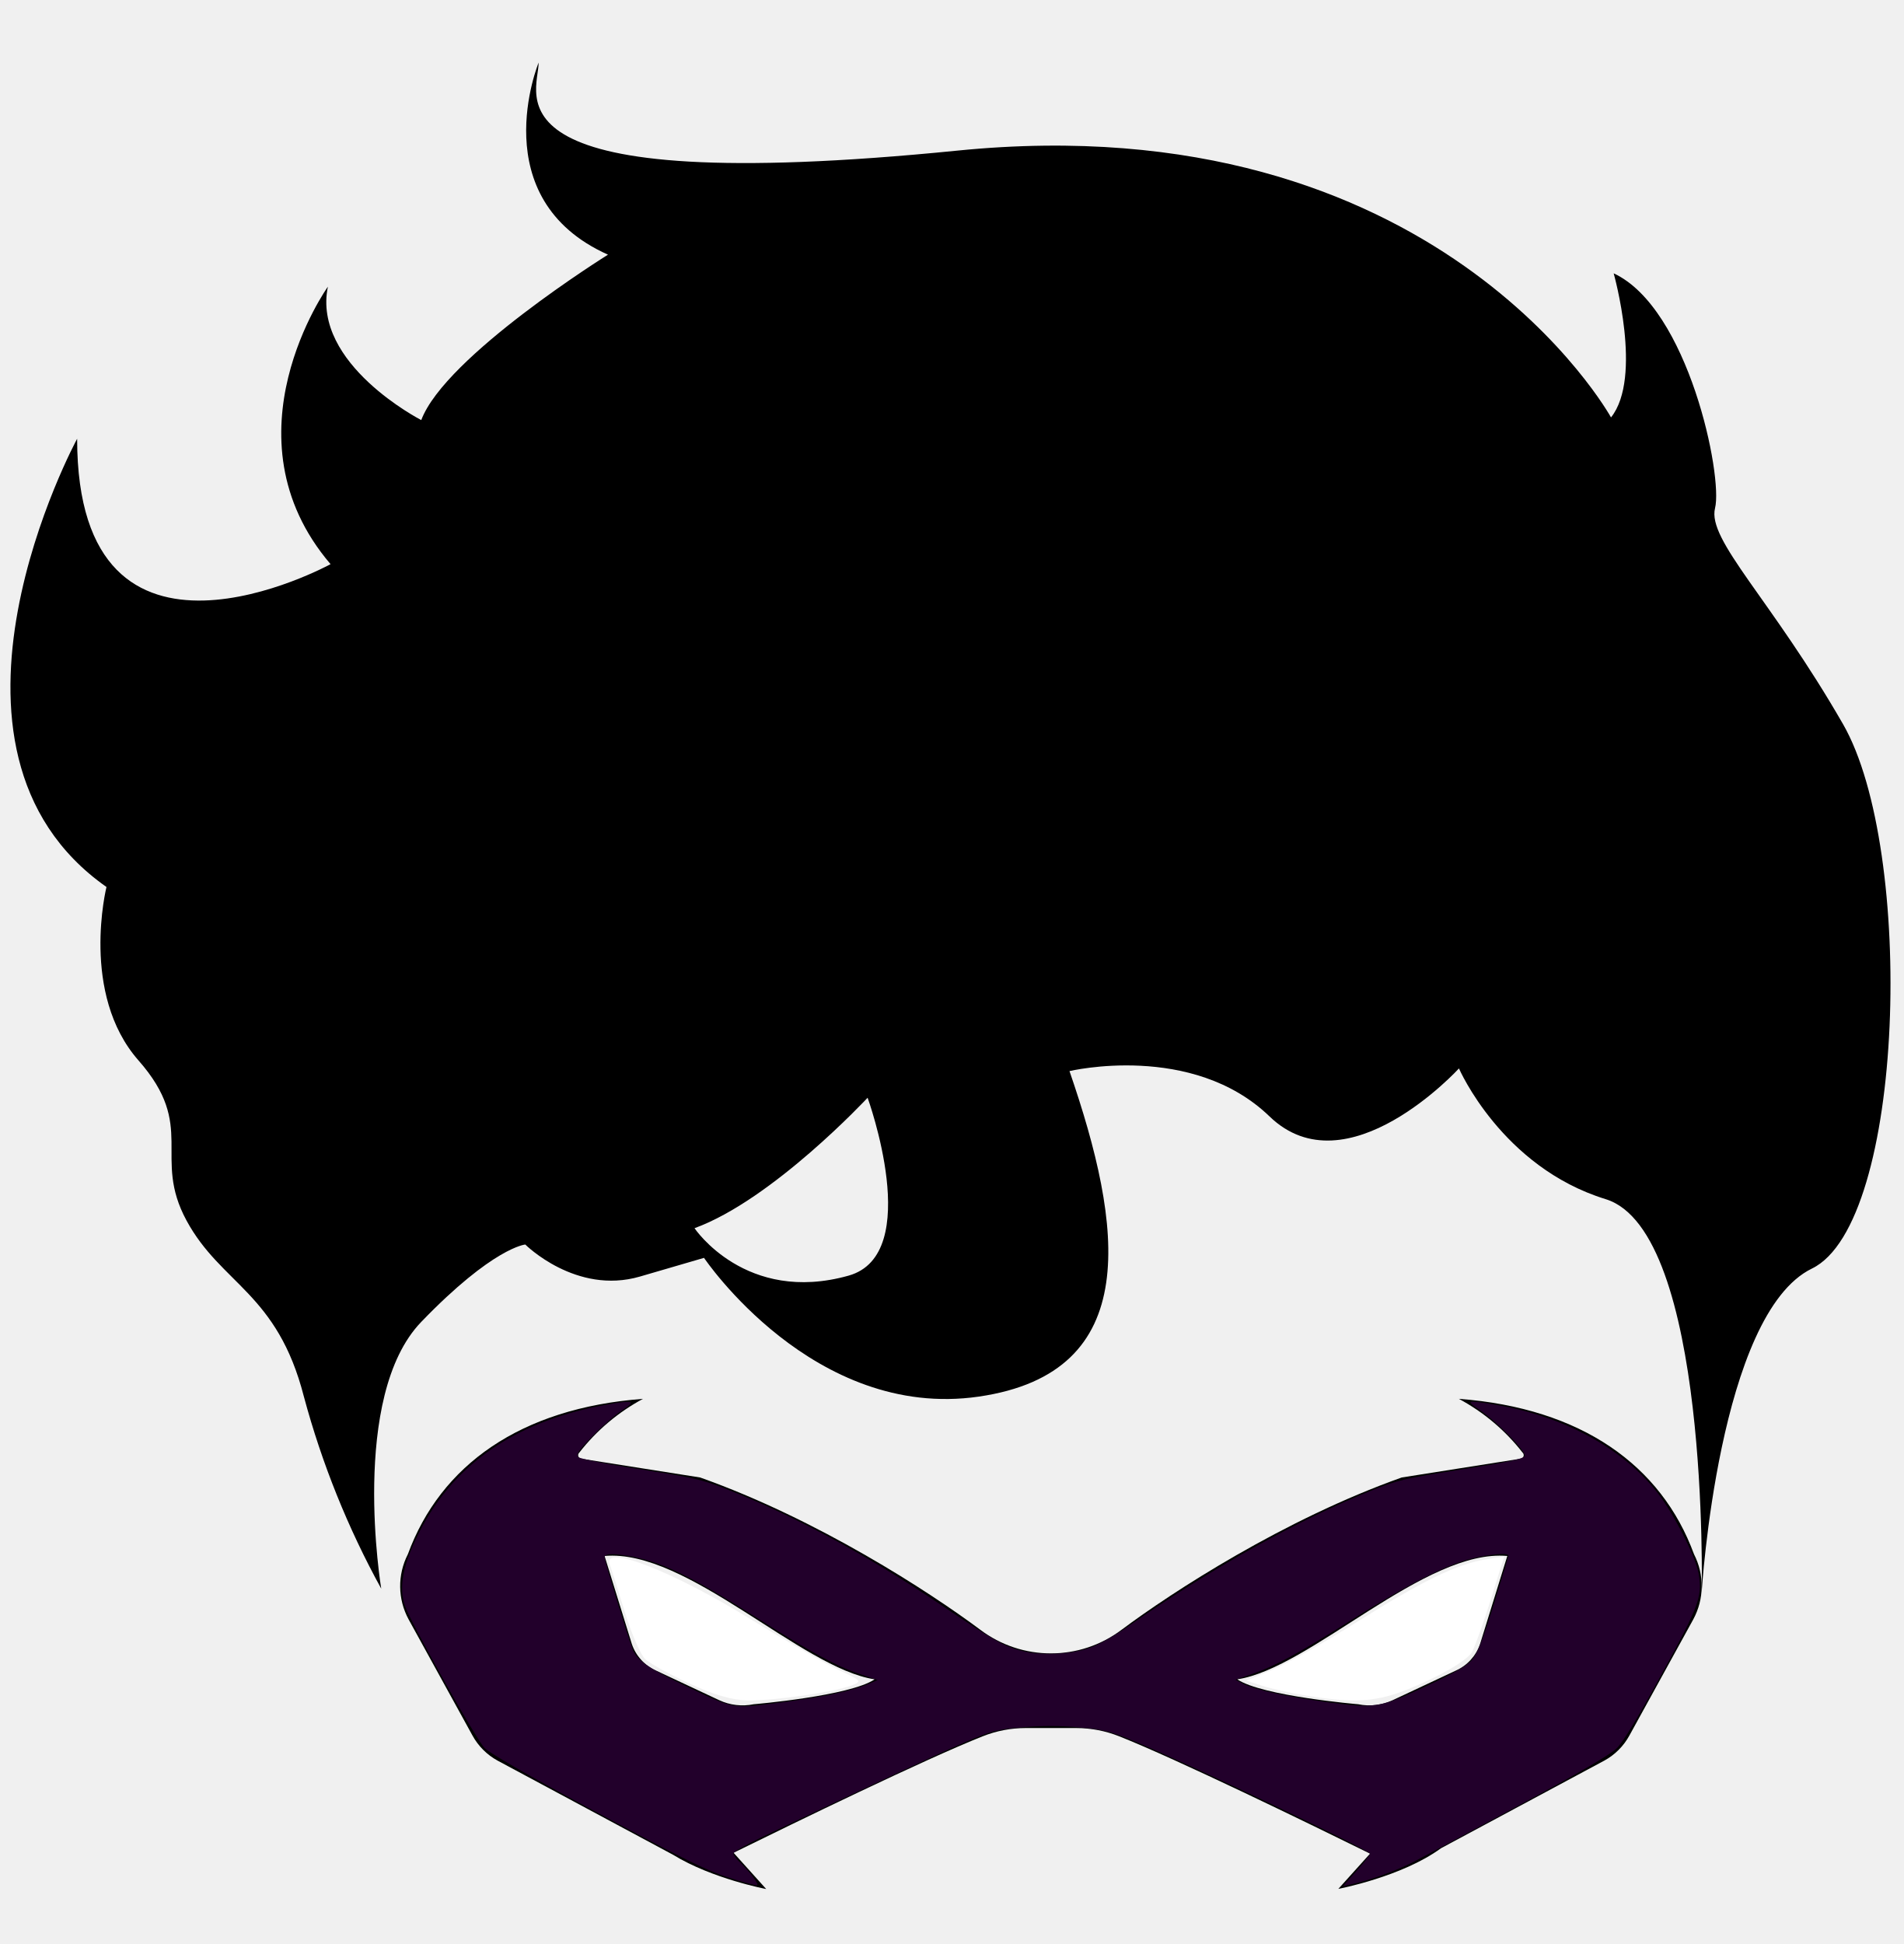
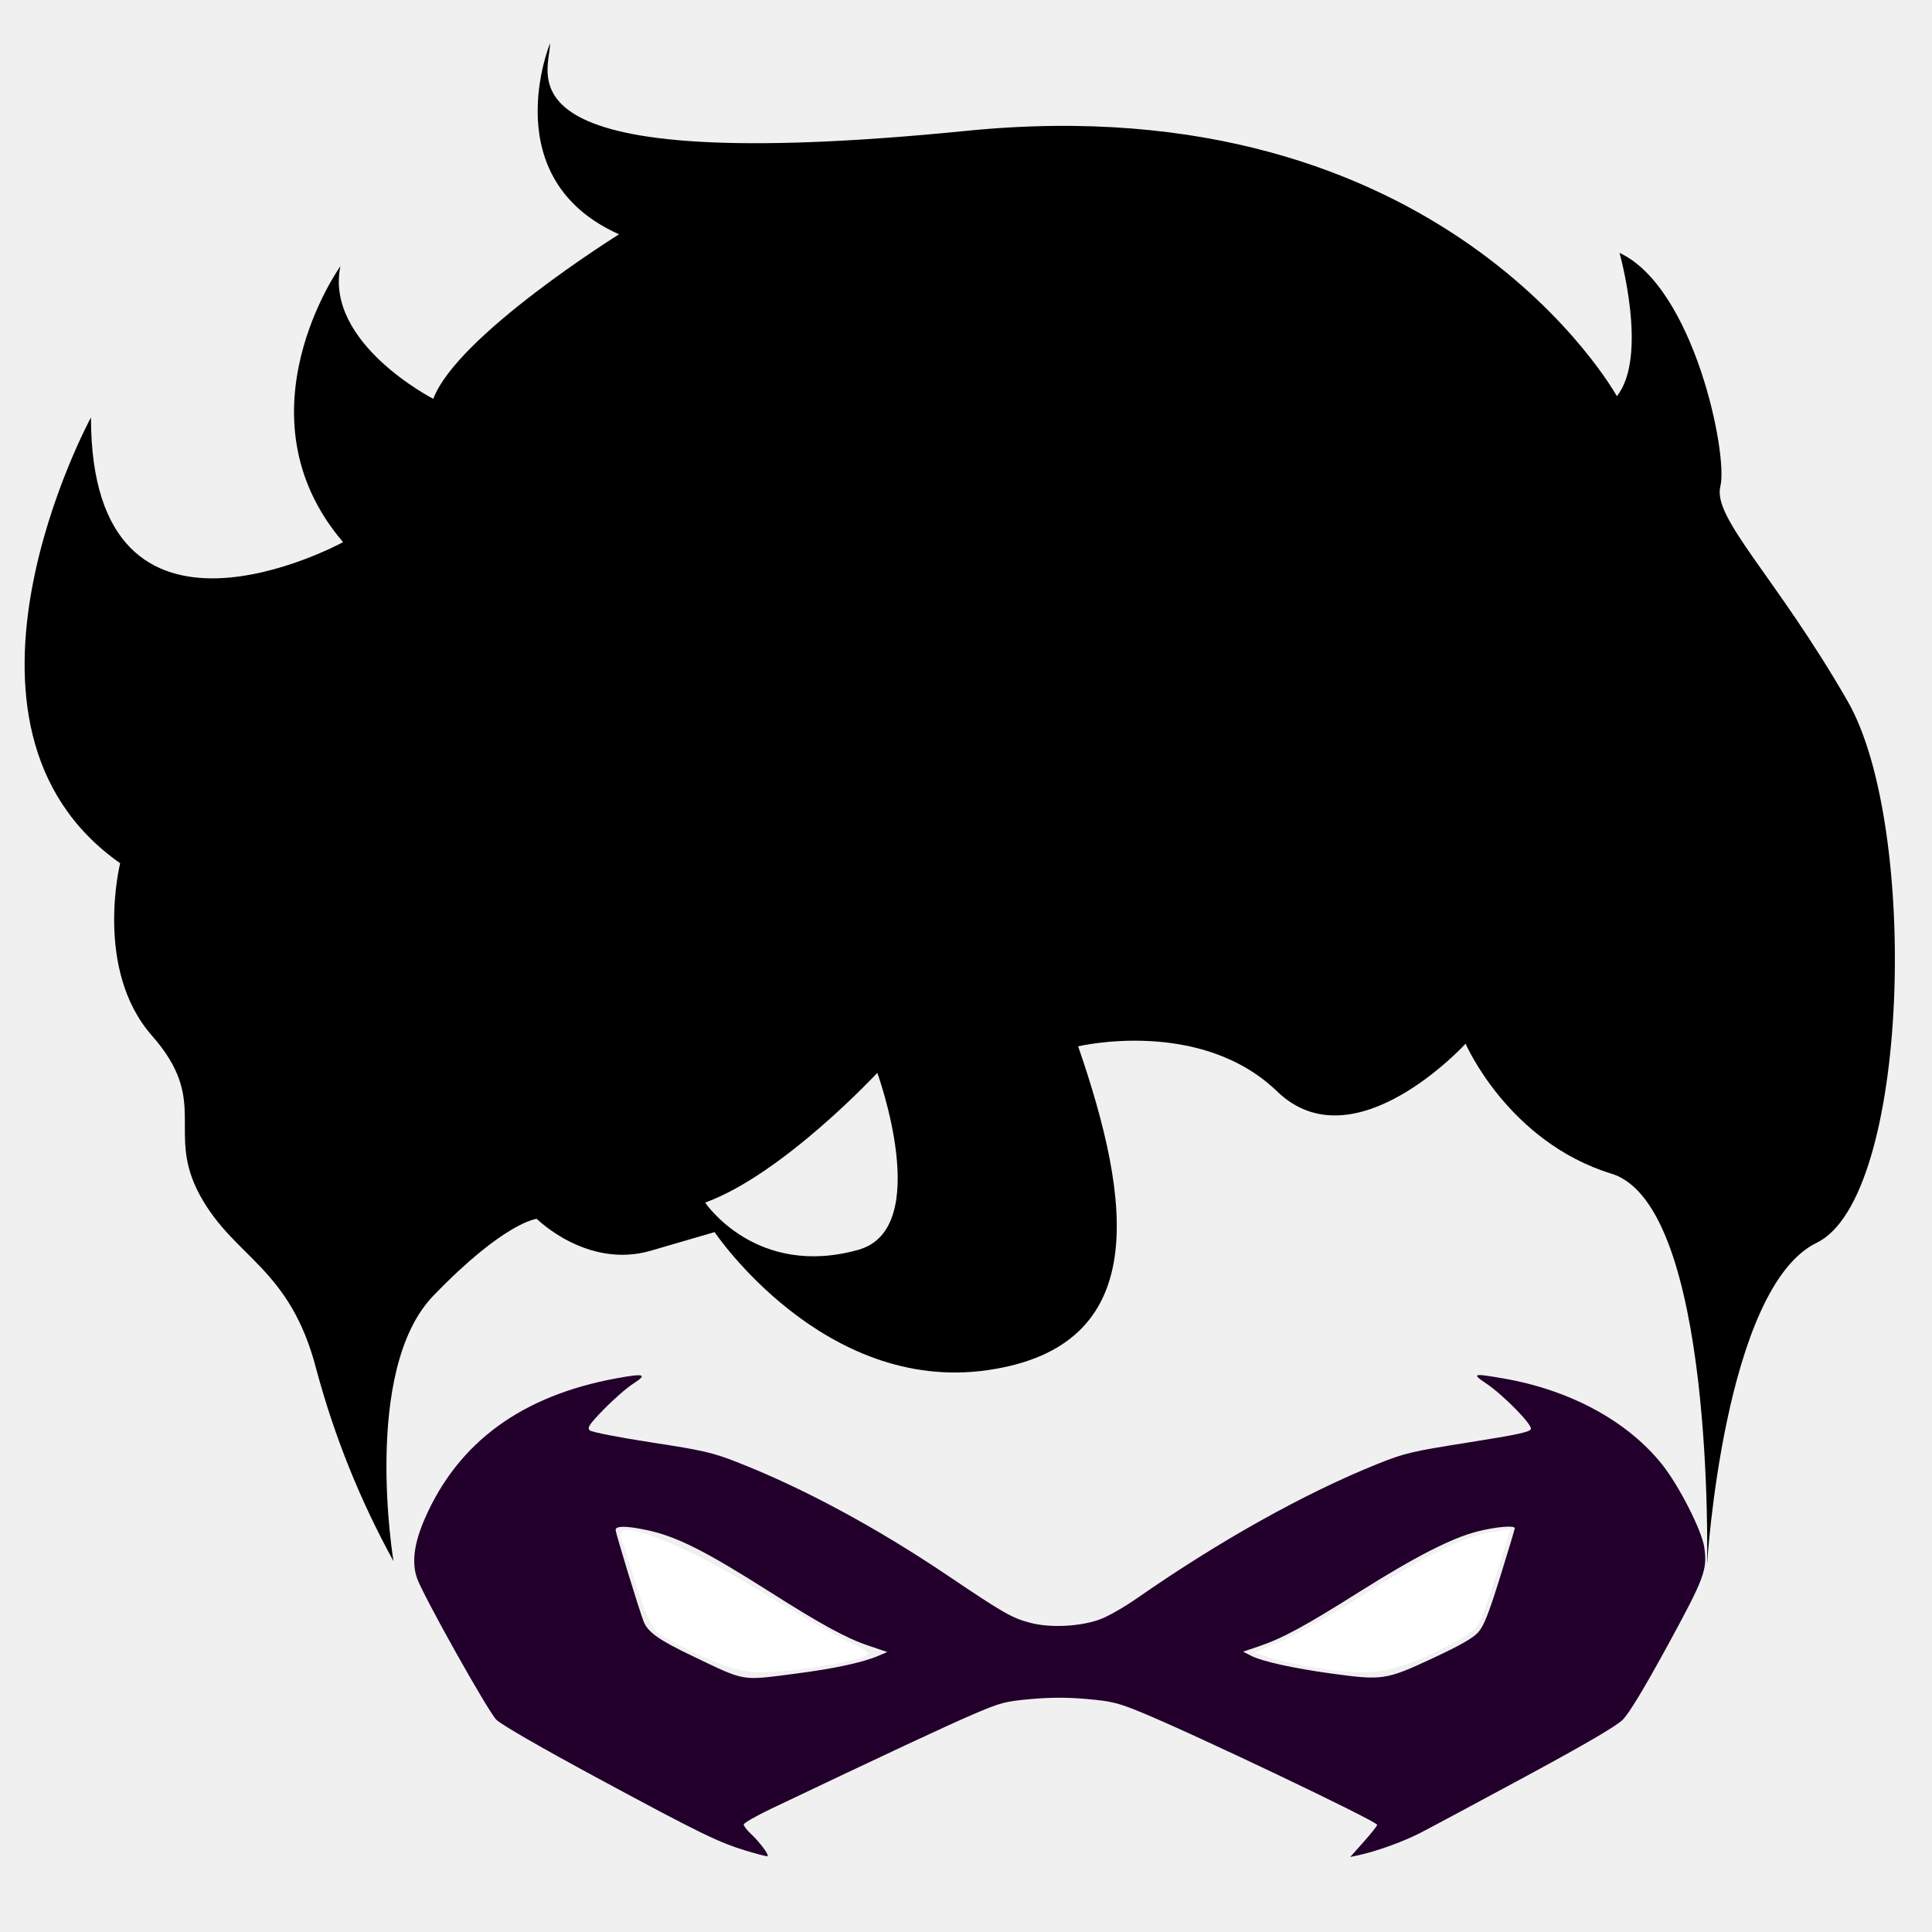
- <svg xmlns="http://www.w3.org/2000/svg" style="max-height: 500px" id="Layer_1" data-name="Layer 1" viewBox="364.195 32.744 367.552 375.297" width="367.552" height="375.297" version="1.1">
+ <svg xmlns="http://www.w3.org/2000/svg" id="Layer_1" data-name="Layer 1" viewBox="364.195 32.744 375 375" width="375" height="375" version="1.1">
  <defs id="defs3" />
-   <g id="g3">
-     <path d="M756.846,336.214c-13.907-24.209-26.269-35.541-24.724-41.722s-5.151-38.631-19.573-45.327c0,0,5.666,20.088-.515,27.815,0,0-33.48-60.78-126.196-51.508-92.715,9.271-80.868-10.817-80.868-16.998,0,0-10.817,26.269,13.392,37.086,0,0-31.42,19.573-36.056,31.935,0,0-21.118-10.817-18.028-25.754,0,0-20.603,28.845.515,53.569,0,0-48.933,26.784-48.933-24.209,0,0-32.45,59.75,5.666,86.534,0,0-5.151,20.603,6.181,33.48,11.332,12.877,2.575,18.543,9.271,30.905,6.696,12.362,17.513,13.907,22.664,33.995a166.999,166.999,0,0,0,14.937,37.086s-6.181-37.086,7.726-51.508c13.907-14.422,20.088-14.937,20.088-14.937s9.787,9.787,22.149,6.181L536.905,439.231s21.118,31.42,53.054,26.784,27.814-32.965,17.513-62.84c0,0,23.694-5.666,38.631,8.756s36.571-9.271,36.571-9.271,8.241,19.058,28.33,25.239,18.543,75.803,18.543,75.803,3.262-53.655,21.29-62.411S770.753,360.423,756.846,336.214ZM564.828,442.66c-19.887,5.593-29.759-9.157-29.759-9.157,15.108-5.494,33.422-25.181,33.422-25.181S579.478,438.539,564.828,442.66Z" transform="translate(-36.77077 -163.6522)" id="path1" />
-     <path d="M682.656,466.448a38.913,38.913,0,0,1,12.282,10.353.688.688,0,0,1-.297,1.196l-23.016,3.632c-22.667,8.043-44.272,22.071-54.037,29.357a22.674,22.674,0,0,1-27.397,0c-9.765-7.286-31.37-21.314-54.037-29.357l-23.016-3.632a.688.688,0,0,1-.297-1.196,38.915,38.915,0,0,1,12.282-10.353c-23.654,1.773-39.106,12.826-45.403,29.999a13.477,13.477,0,0,0,.144,12.579l12.318,22.393a12.155,12.155,0,0,0,4.875,4.879l33.889,18.18c7.532,4.628,17.966,6.604,17.966,6.604s-3.111-3.439-6.303-7.001c11.892-5.854,37.061-18.11,48.117-22.49A22.527,22.527,0,0,1,599.033,530h9.713a22.527,22.527,0,0,1,8.308,1.591c11.162,4.423,36.709,16.872,48.456,22.657-3.129,3.491-6.126,6.804-6.126,6.804s12.281-2.326,19.813-7.841L710.723,536.299a12.153,12.153,0,0,0,4.875-4.879L727.916,509.026a13.478,13.478,0,0,0,.144-12.579C721.763,479.274,706.311,468.222,682.656,466.448ZM546.491,525.407a10.677,10.677,0,0,1-6.633-.773l-12.194-5.715a8.646,8.646,0,0,1-4.703-5.154L517.701,496.783c15.877-1.452,38.061,21.721,52.151,23.814C565.026,523.846,546.491,525.407,546.491,525.407Zm140.261-11.642a8.647,8.647,0,0,1-4.703,5.154l-12.194,5.715a10.677,10.677,0,0,1-6.633.773s-18.535-1.561-23.361-4.81c14.09-2.093,36.274-25.266,52.151-23.814Z" transform="translate(-36.77077 -163.6522)" id="path2" />
-     <path d="M288.248,163.719c-11.718,2.704,18.928,105.458-9.915,104.557s-31.547-9.014-78.418-9.014-49.574,8.112-78.418,9.014,1.803-101.853-9.915-104.557S76.43,241.235,67.417,273.684c-22.968,58.708-30.646,241.562-30.646,241.562l45.068,23.435s76.615,18.027,84.727,24.336,25.238,18.627,33.35,20.43c8.112-1.803,25.238-14.121,33.35-20.43s84.727-24.336,84.727-24.336l45.068-23.435s0-141.385-30.646-241.562C323.401,241.235,299.965,161.015,288.248,163.719Zm-133.184,303.421q-.121.023-.245.045c-8.375,1.44-45.024-7.754-53.043-16.707-6.551-7.313-2.177-28.396-.355-35.871a1.828,1.828,0,0,1,2.874-1.029l51.743,44.54C161.197,461.982,161.395,465.929,155.064,467.14Zm148.085-16.662c-8.019,8.952-44.667,18.147-53.042,16.707q-.124-.021-.245-.045c-6.331-1.21-6.133-5.157-.975-9.022l51.743-44.54a1.828,1.828,0,0,1,2.874,1.029C305.326,422.082,309.7,443.164,303.149,450.477Z" transform="translate(-36.77077 -163.6522)" id="path3" />
+   <g id="g3" transform="translate(2.76292,-3.683894)">
+     <path d="m 756.846,336.214 c -13.907,-24.209 -26.269,-35.541 -24.724,-41.722 1.545,-6.181 -5.151,-38.631 -19.573,-45.327 0,0 5.666,20.088 -0.515,27.815 0,0 -33.48,-60.78 -126.196,-51.508 -92.715,9.271 -80.868,-10.817 -80.868,-16.998 0,0 -10.817,26.269 13.392,37.086 0,0 -31.42,19.573 -36.056,31.935 0,0 -21.118,-10.817 -18.028,-25.754 0,0 -20.603,28.845 0.515,53.569 0,0 -48.933,26.784 -48.933,-24.209 0,0 -32.45,59.75 5.666,86.534 0,0 -5.151,20.603 6.181,33.48 11.332,12.877 2.575,18.543 9.271,30.905 6.696,12.362 17.513,13.907 22.664,33.995 a 166.999,166.999 0 0 0 14.937,37.086 c 0,0 -6.181,-37.086 7.726,-51.508 13.907,-14.422 20.088,-14.937 20.088,-14.937 0,0 9.787,9.787 22.149,6.181 L 536.905,439.231 c 0,0 21.118,31.42 53.054,26.784 31.935,-4.636 27.814,-32.965 17.513,-62.84 0,0 23.694,-5.666 38.631,8.756 14.937,14.422 36.571,-9.271 36.571,-9.271 0,0 8.241,19.058 28.33,25.239 20.088,6.181 18.543,75.803 18.543,75.803 0,0 3.262,-53.655 21.29,-62.411 18.028,-8.756 19.916,-80.868 6.009,-105.077 z M 564.828,442.66 c -19.887,5.593 -29.759,-9.157 -29.759,-9.157 15.108,-5.494 33.422,-25.181 33.422,-25.181 0,0 10.988,30.217 -3.663,34.337 z" transform="translate(-36.77077,-163.6522)" id="path1" />
  </g>
-   <path style="fill:#22002b;fill-opacity:1;stroke-width:0.46" d="m 142.06,362.911 c -5.331,-1.608 -9.071,-3.436 -28.688,-14.021 C 102.302,342.916 94.539,338.444 93.583,337.487 91.945,335.85 79.347,313.367 78.177,309.993 77.114,306.931 77.612,303.2 79.726,298.375 c 6.474,-14.776 18.793,-23.784 37.138,-27.157 5.481,-1.008 6.143,-0.797 3.275,1.043 -1.276,0.819 -3.84,3.056 -5.698,4.973 -2.855,2.944 -3.278,3.578 -2.731,4.084 0.36,0.333 5.657,1.369 11.93,2.333 10.044,1.544 11.863,1.961 16.578,3.8 12.792,4.99 27.118,12.705 41.121,22.146 10.798,7.28 12.362,8.17 16.024,9.108 3.891,0.998 9.757,0.672 13.503,-0.75 1.499,-0.569 4.608,-2.345 6.907,-3.946 16.241,-11.307 32.808,-20.555 47.006,-26.241 5.08,-2.034 6.492,-2.365 17.497,-4.107 9.595,-1.518 11.999,-2.04 12.112,-2.628 0.181,-0.942 -5.38,-6.594 -8.664,-8.806 -2.892,-1.948 -2.611,-2.027 3.44,-0.968 12.855,2.248 23.892,8.226 30.611,16.578 3.289,4.088 7.765,12.845 8.254,16.148 0.649,4.381 0.053,5.976 -7.166,19.196 -4.523,8.282 -7.43,13.086 -8.653,14.299 -1.262,1.252 -7.204,4.725 -18.88,11.034 -9.371,5.064 -18.592,10.003 -20.492,10.977 -3.282,1.682 -8.498,3.557 -11.944,4.295 l -1.583,0.339 2.617,-2.934 c 1.439,-1.613 2.618,-3.104 2.619,-3.312 0.004,-0.672 -35.58,-17.637 -45.816,-21.844 -4.45,-1.829 -5.723,-2.141 -10.476,-2.568 -3.791,-0.34 -7.043,-0.341 -10.865,-0.001 -5.033,0.447 -5.895,0.673 -11.167,2.925 -4.91,2.097 -17.25,7.864 -39.213,18.326 -2.976,1.418 -5.411,2.81 -5.411,3.094 0,0.284 0.539,1.019 1.197,1.633 2.021,1.885 3.994,4.572 3.331,4.539 -0.338,-0.017 -2.168,-0.5 -4.068,-1.073 z m 9.5,-34.361 c 7.506,-0.964 13.05,-2.151 16.115,-3.452 l 1.783,-0.757 -3.767,-1.275 c -4.211,-1.425 -9.157,-4.128 -19.023,-10.394 -12.581,-7.99 -18.139,-10.782 -23.896,-12.002 -3.964,-0.84 -6.04,-0.849 -6.04,-0.026 0,0.633 4.575,15.588 5.44,17.784 0.814,2.065 2.984,3.595 9.531,6.721 10.389,4.961 9.242,4.764 19.856,3.402 z m 123.636,-2.943 c 5.394,-2.51 7.944,-3.96 8.951,-5.09 1.106,-1.241 2.021,-3.548 4.26,-10.74 1.568,-5.038 2.851,-9.297 2.851,-9.465 0,-0.595 -3.591,-0.291 -7.179,0.609 -5.041,1.265 -12.119,4.888 -23.249,11.903 -10.331,6.511 -14.713,8.879 -19.304,10.433 l -2.993,1.013 1.485,0.769 c 2.17,1.123 8.249,2.468 15.816,3.501 9.723,1.326 10.447,1.217 19.363,-2.932 z" id="path10" transform="translate(364.195,32.74401)" />
-   <path style="fill:#ffffff;fill-opacity:1;stroke-width:0.921" d="m 133.115,325.009 c -3.78,-1.759 -7.606,-3.861 -8.502,-4.672 -0.896,-0.811 -2.687,-4.944 -3.981,-9.184 -1.293,-4.24 -2.589,-8.327 -2.878,-9.082 -1.572,-4.096 12.052,1.188 27.3,10.589 6.838,4.216 14.481,8.617 16.985,9.78 4.381,2.036 4.467,2.147 2.286,2.976 -3.355,1.276 -14.837,2.92 -19.908,2.852 -3.025,-0.041 -6.606,-1.073 -11.302,-3.258 z" id="path17" transform="translate(364.195,32.74401)" />
-   <path style="fill:#ffffff;fill-opacity:1;stroke-width:0.921" d="m 251.886,327.283 c -2.786,-0.456 -6.455,-1.282 -8.153,-1.837 l -3.088,-1.008 4.929,-2.031 c 2.711,-1.117 10.057,-5.26 16.324,-9.208 12.562,-7.913 19.439,-11.262 24.927,-12.139 l 3.622,-0.579 -2.543,8.167 c -1.399,4.492 -3.051,9.113 -3.673,10.269 -0.685,1.275 -4.242,3.54 -9.039,5.756 -8.507,3.93 -12.502,4.378 -23.307,2.61 z" id="path18" transform="translate(364.195,32.74401)" />
+   <path style="fill:#22002b;fill-opacity:1;stroke-width:0.46" d="m 509.018,391.971 c -5.331,-1.608 -9.071,-3.436 -28.688,-14.021 -11.071,-5.974 -18.833,-10.446 -19.79,-11.403 -1.638,-1.638 -14.236,-24.12 -15.406,-27.494 -1.062,-3.062 -0.565,-6.793 1.549,-11.618 6.474,-14.776 18.793,-23.784 37.138,-27.157 5.481,-1.008 6.143,-0.797 3.275,1.043 -1.276,0.819 -3.84,3.056 -5.698,4.973 -2.855,2.944 -3.278,3.578 -2.731,4.084 0.36,0.333 5.657,1.369 11.93,2.333 10.044,1.544 11.863,1.961 16.578,3.8 12.792,4.99 27.118,12.705 41.121,22.146 10.798,7.28 12.362,8.17 16.024,9.108 3.891,0.998 9.757,0.672 13.503,-0.75 1.499,-0.569 4.608,-2.345 6.907,-3.946 16.241,-11.307 32.808,-20.555 47.006,-26.241 5.08,-2.034 6.492,-2.365 17.497,-4.107 9.595,-1.518 11.999,-2.04 12.112,-2.628 0.181,-0.942 -5.38,-6.594 -8.664,-8.806 -2.892,-1.948 -2.611,-2.027 3.44,-0.968 12.855,2.248 23.892,8.226 30.611,16.578 3.289,4.088 7.765,12.845 8.254,16.148 0.649,4.381 0.053,5.976 -7.166,19.196 -4.523,8.282 -7.43,13.086 -8.653,14.299 -1.262,1.252 -7.204,4.725 -18.88,11.034 -9.371,5.064 -18.592,10.003 -20.492,10.977 -3.282,1.682 -8.498,3.557 -11.944,4.295 l -1.583,0.339 2.617,-2.934 c 1.439,-1.613 2.618,-3.104 2.619,-3.312 0.004,-0.672 -35.58,-17.637 -45.816,-21.844 -4.45,-1.829 -5.723,-2.141 -10.476,-2.568 -3.791,-0.34 -7.043,-0.341 -10.865,-10e-4 -5.033,0.447 -5.895,0.673 -11.167,2.925 -4.91,2.097 -17.25,7.864 -39.213,18.326 -2.976,1.418 -5.411,2.81 -5.411,3.094 0,0.284 0.539,1.019 1.197,1.633 2.021,1.885 3.994,4.572 3.331,4.539 -0.338,-0.017 -2.168,-0.5 -4.068,-1.073 z m 9.5,-34.361 c 7.506,-0.964 13.05,-2.151 16.115,-3.452 l 1.783,-0.757 -3.767,-1.275 c -4.211,-1.425 -9.157,-4.128 -19.023,-10.394 -12.581,-7.99 -18.139,-10.782 -23.896,-12.002 -3.964,-0.84 -6.04,-0.849 -6.04,-0.026 0,0.633 4.575,15.588 5.44,17.784 0.814,2.065 2.984,3.595 9.531,6.721 10.389,4.961 9.242,4.764 19.856,3.402 z m 123.636,-2.943 c 5.394,-2.51 7.944,-3.96 8.951,-5.09 1.106,-1.241 2.021,-3.548 4.26,-10.74 1.568,-5.038 2.851,-9.297 2.851,-9.465 0,-0.595 -3.591,-0.291 -7.179,0.609 -5.041,1.265 -12.119,4.888 -23.249,11.903 -10.331,6.511 -14.713,8.879 -19.304,10.433 l -2.993,1.013 1.485,0.769 c 2.17,1.123 8.249,2.468 15.816,3.501 9.723,1.326 10.447,1.217 19.363,-2.932 z" id="path10" />
+   <path style="fill:#ffffff;fill-opacity:1;stroke-width:0.921" d="m 500.073,354.069 c -3.78,-1.759 -7.606,-3.861 -8.502,-4.672 -0.896,-0.811 -2.687,-4.944 -3.981,-9.184 -1.293,-4.24 -2.589,-8.327 -2.878,-9.082 -1.572,-4.096 12.052,1.188 27.3,10.589 6.838,4.216 14.481,8.617 16.985,9.78 4.381,2.036 4.467,2.147 2.286,2.976 -3.355,1.276 -14.837,2.92 -19.908,2.852 -3.025,-0.041 -6.606,-1.073 -11.302,-3.258 z" id="path17" />
+   <path style="fill:#ffffff;fill-opacity:1;stroke-width:0.921" d="m 618.844,356.343 c -2.786,-0.456 -6.455,-1.282 -8.153,-1.837 l -3.088,-1.008 4.929,-2.031 c 2.711,-1.117 10.057,-5.26 16.324,-9.208 12.562,-7.913 19.439,-11.262 24.927,-12.139 l 3.622,-0.579 -2.543,8.167 c -1.399,4.492 -3.051,9.113 -3.673,10.269 -0.685,1.275 -4.242,3.54 -9.039,5.756 -8.507,3.93 -12.502,4.378 -23.307,2.61 z" id="path18" />
</svg>
